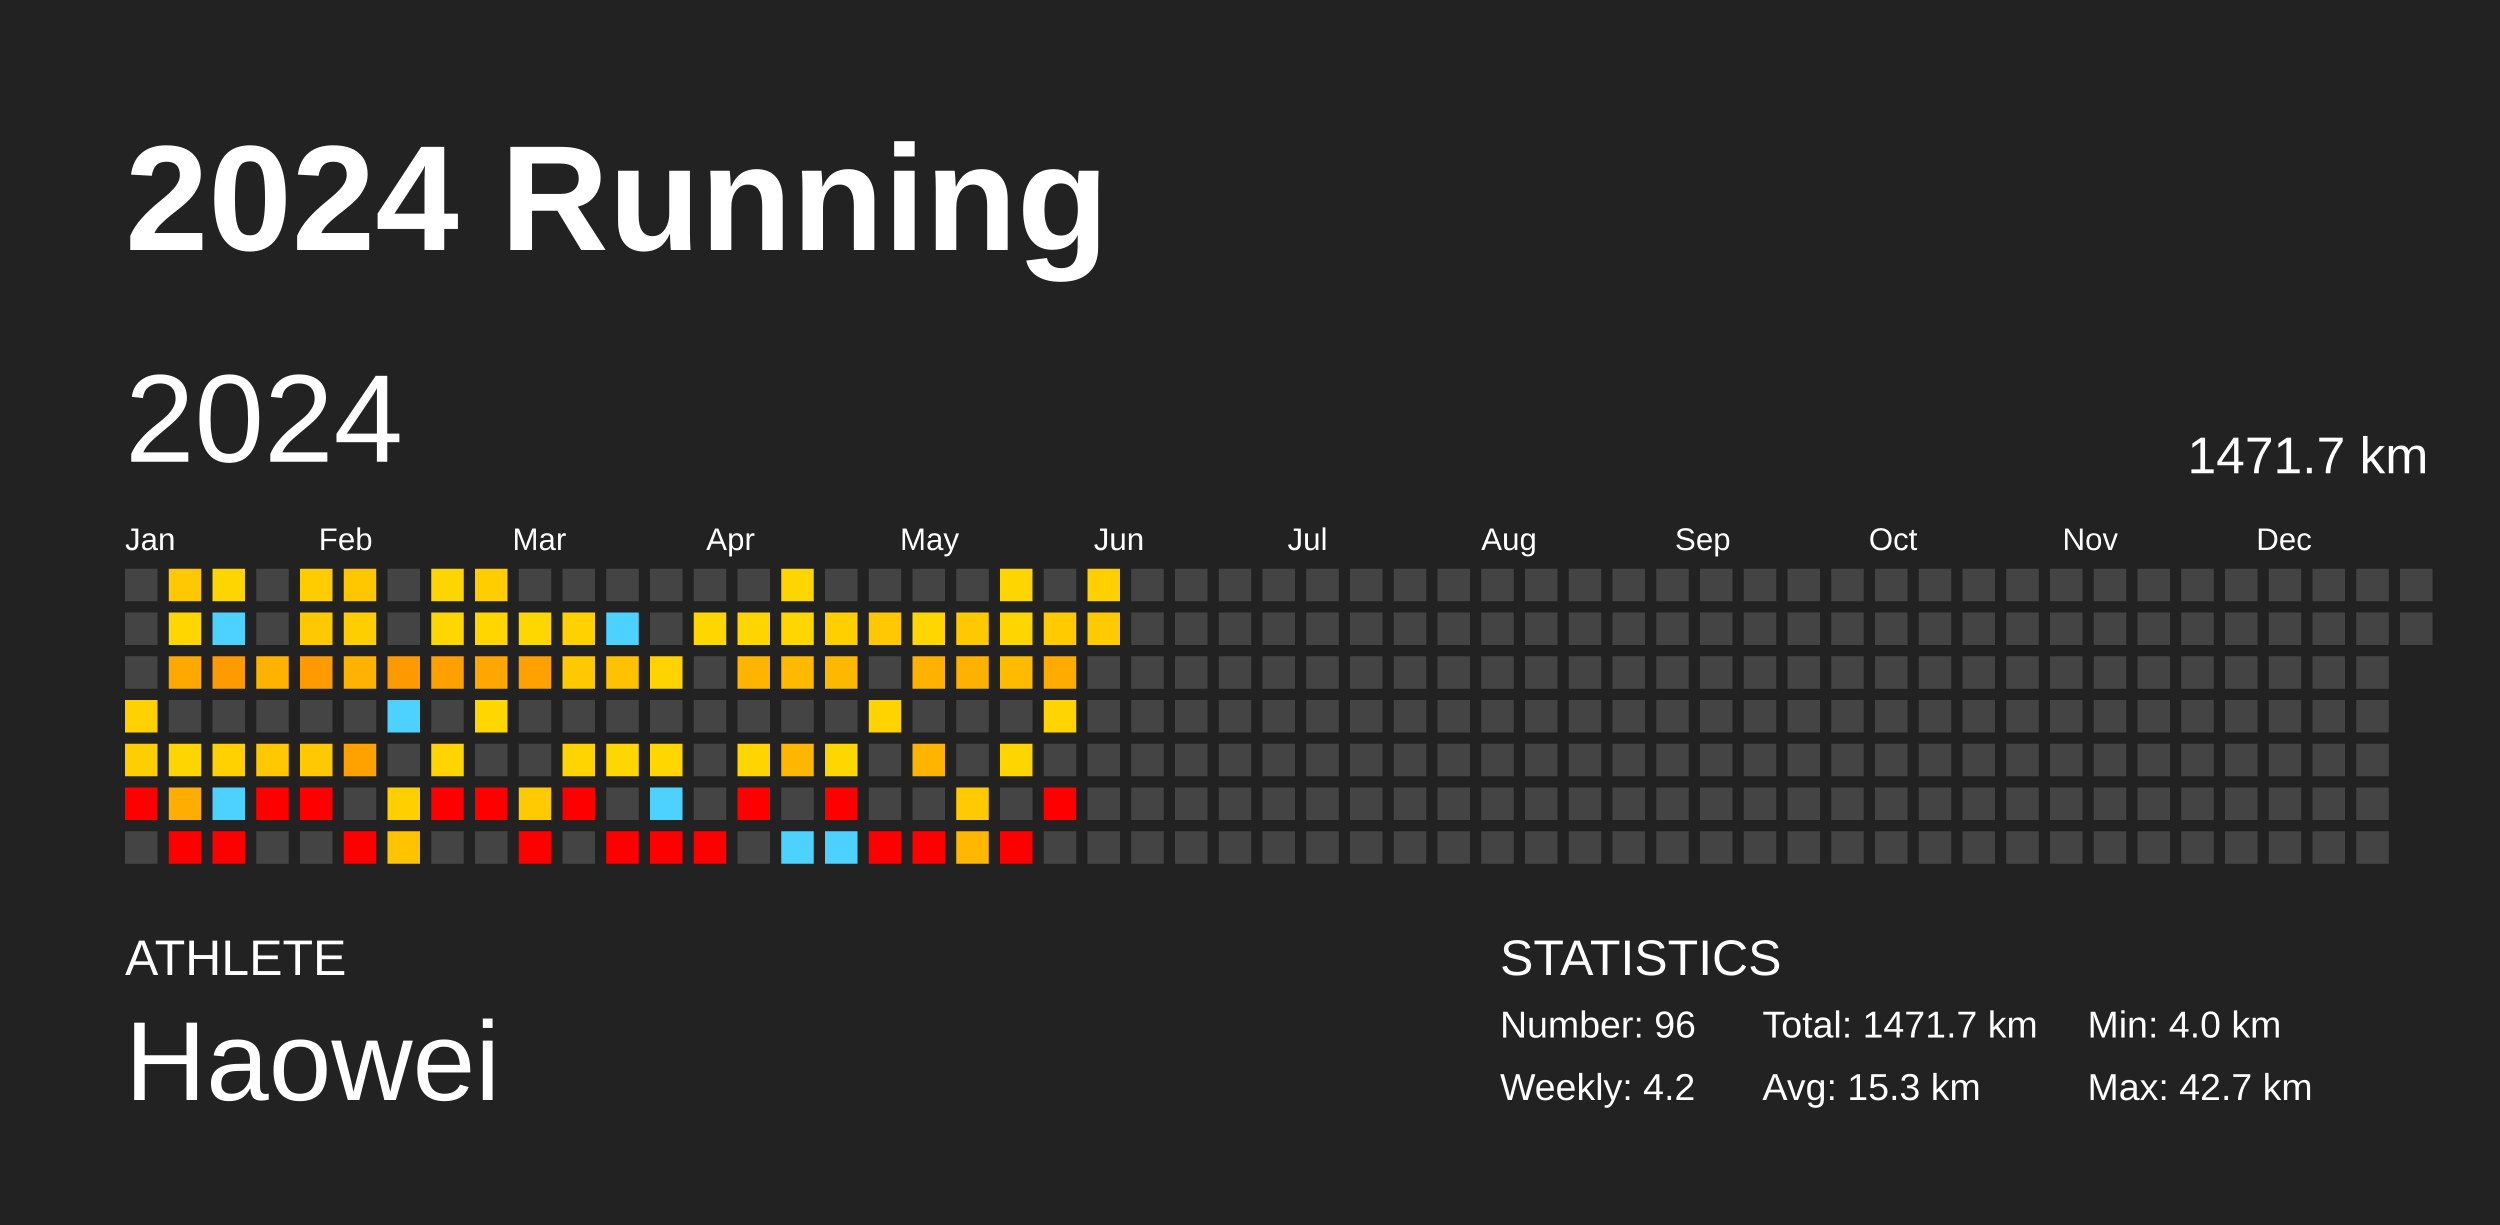
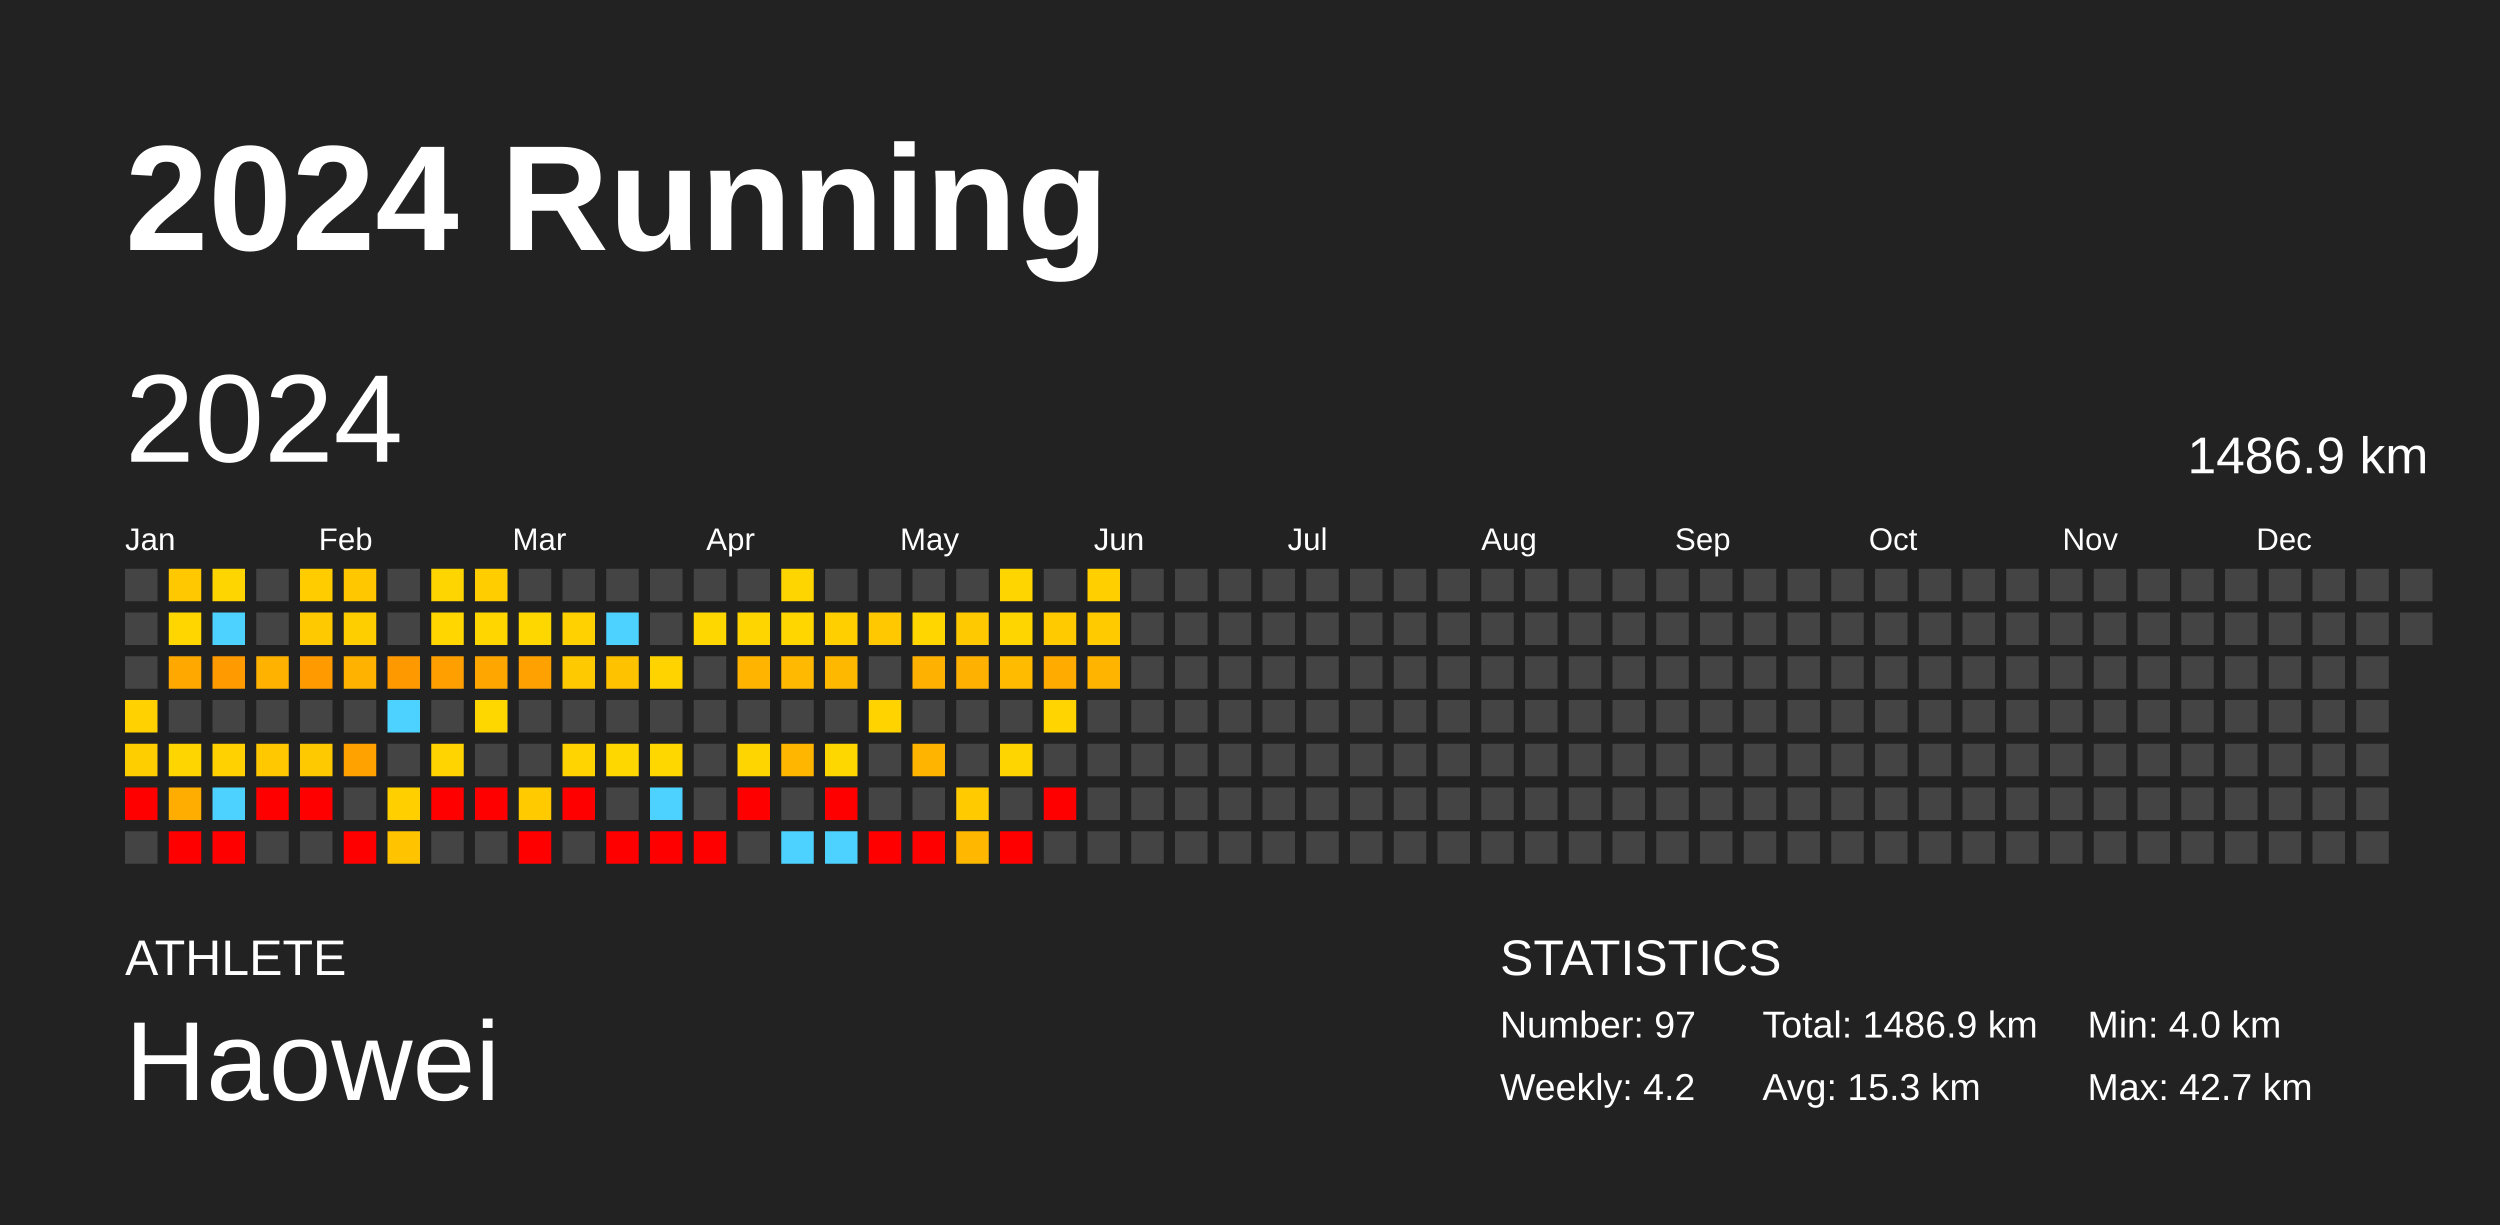
<svg xmlns="http://www.w3.org/2000/svg" baseProfile="full" height="98mm" version="1.1" viewBox="0,0,200,98" width="200mm">
  <defs />
  <rect fill="#222222" height="98" width="200" x="0" y="0" />
  <text fill="#FFFFFF" style="font-size:12px; font-family:Arial; font-weight:bold;" x="10" y="20">2024 Running</text>
  <text fill="#FFFFFF" style="font-size:4px; font-family:Arial" x="10" y="78">ATHLETE</text>
  <text fill="#FFFFFF" style="font-size:9px; font-family:Arial" x="10" y="88">Haowei</text>
  <text fill="#FFFFFF" style="font-size:4px; font-family:Arial" x="120" y="78">STATISTICS</text>
-   <text fill="#FFFFFF" style="font-size:3px; font-family:Arial" x="120" y="83">Number: 96</text>
+   <text fill="#FFFFFF" style="font-size:3px; font-family:Arial" x="120" y="83">Number: 97</text>
  <text fill="#FFFFFF" style="font-size:3px; font-family:Arial" x="120" y="88">Weekly: 4.2</text>
-   <text fill="#FFFFFF" style="font-size:3px; font-family:Arial" x="141" y="83">Total: 1471.7 km</text>
+   <text fill="#FFFFFF" style="font-size:3px; font-family:Arial" x="141" y="83">Total: 1486.9 km</text>
  <text fill="#FFFFFF" style="font-size:3px; font-family:Arial" x="141" y="88">Avg: 15.3 km</text>
  <text fill="#FFFFFF" style="font-size:3px; font-family:Arial" x="167" y="83">Min: 4.0 km</text>
  <text fill="#FFFFFF" style="font-size:3px; font-family:Arial" x="167" y="88">Max: 42.7 km</text>
  <text dominant-baseline="hanging" fill="#FFFFFF" style="font-size:10.0px; font-family:Arial;" x="10" y="30">2024</text>
-   <text dominant-baseline="hanging" fill="#FFFFFF" style="font-size:4.125px; font-family:Arial;" x="175" y="35">1471.7 km</text>
+   <text dominant-baseline="hanging" fill="#FFFFFF" style="font-size:4.125px; font-family:Arial;" x="175" y="35">1486.9 km</text>
  <text fill="#FFFFFF" style="font-size:2.5px; font-family:Arial" x="10.0" y="44">Jan</text>
  <text fill="#FFFFFF" style="font-size:2.5px; font-family:Arial" x="25.5" y="44">Feb</text>
  <text fill="#FFFFFF" style="font-size:2.5px; font-family:Arial" x="41.0" y="44">Mar</text>
  <text fill="#FFFFFF" style="font-size:2.5px; font-family:Arial" x="56.5" y="44">Apr</text>
  <text fill="#FFFFFF" style="font-size:2.5px; font-family:Arial" x="72.0" y="44">May</text>
  <text fill="#FFFFFF" style="font-size:2.5px; font-family:Arial" x="87.5" y="44">Jun</text>
  <text fill="#FFFFFF" style="font-size:2.5px; font-family:Arial" x="103.0" y="44">Jul</text>
  <text fill="#FFFFFF" style="font-size:2.5px; font-family:Arial" x="118.5" y="44">Aug</text>
  <text fill="#FFFFFF" style="font-size:2.5px; font-family:Arial" x="134.0" y="44">Sep</text>
  <text fill="#FFFFFF" style="font-size:2.5px; font-family:Arial" x="149.5" y="44">Oct</text>
  <text fill="#FFFFFF" style="font-size:2.5px; font-family:Arial" x="165.0" y="44">Nov</text>
  <text fill="#FFFFFF" style="font-size:2.5px; font-family:Arial" x="180.5" y="44">Dec</text>
  <rect fill="#444444" height="2.6" width="2.6" x="10.0" y="45.5" />
  <rect fill="#444444" height="2.6" width="2.6" x="10.0" y="49.0" />
  <rect fill="#444444" height="2.6" width="2.6" x="10.0" y="52.5" />
  <rect fill="#ffd100" height="2.6" width="2.6" x="10.0" y="56.0" />
  <rect fill="#ffce00" height="2.6" width="2.6" x="10.0" y="59.5" />
  <rect fill="red" height="2.6" width="2.6" x="10.0" y="63.0" />
  <rect fill="#444444" height="2.6" width="2.6" x="10.0" y="66.5" />
  <rect fill="#ffc800" height="2.6" width="2.6" x="13.5" y="45.5" />
  <rect fill="#ffd600" height="2.6" width="2.6" x="13.5" y="49.0" />
  <rect fill="#ffa800" height="2.6" width="2.6" x="13.5" y="52.5" />
  <rect fill="#444444" height="2.6" width="2.6" x="13.5" y="56.0" />
  <rect fill="#ffd500" height="2.6" width="2.6" x="13.5" y="59.5" />
  <rect fill="#ffad00" height="2.6" width="2.6" x="13.5" y="63.0" />
  <rect fill="red" height="2.6" width="2.6" x="13.5" y="66.5" />
  <rect fill="#ffd500" height="2.6" width="2.6" x="17.0" y="45.5" />
  <rect fill="#4dd2ff" height="2.6" width="2.6" x="17.0" y="49.0" />
  <rect fill="#ff9a00" height="2.6" width="2.6" x="17.0" y="52.5" />
  <rect fill="#444444" height="2.6" width="2.6" x="17.0" y="56.0" />
  <rect fill="#ffd100" height="2.6" width="2.6" x="17.0" y="59.5" />
  <rect fill="#4dd2ff" height="2.6" width="2.6" x="17.0" y="63.0" />
  <rect fill="red" height="2.6" width="2.6" x="17.0" y="66.5" />
  <rect fill="#444444" height="2.6" width="2.6" x="20.5" y="45.5" />
  <rect fill="#444444" height="2.6" width="2.6" x="20.5" y="49.0" />
  <rect fill="#ffb200" height="2.6" width="2.6" x="20.5" y="52.5" />
  <rect fill="#444444" height="2.6" width="2.6" x="20.5" y="56.0" />
  <rect fill="#ffc800" height="2.6" width="2.6" x="20.5" y="59.5" />
  <rect fill="red" height="2.6" width="2.6" x="20.5" y="63.0" />
  <rect fill="#444444" height="2.6" width="2.6" x="20.5" y="66.5" />
  <rect fill="#ffcc00" height="2.6" width="2.6" x="24.0" y="45.5" />
  <rect fill="#ffc900" height="2.6" width="2.6" x="24.0" y="49.0" />
  <rect fill="#ff9b00" height="2.6" width="2.6" x="24.0" y="52.5" />
  <rect fill="#444444" height="2.6" width="2.6" x="24.0" y="56.0" />
  <rect fill="#ffc900" height="2.6" width="2.6" x="24.0" y="59.5" />
  <rect fill="red" height="2.6" width="2.6" x="24.0" y="63.0" />
  <rect fill="#444444" height="2.6" width="2.6" x="24.0" y="66.5" />
  <rect fill="#ffc700" height="2.6" width="2.6" x="27.5" y="45.5" />
  <rect fill="#ffce00" height="2.6" width="2.6" x="27.5" y="49.0" />
  <rect fill="#ffb200" height="2.6" width="2.6" x="27.5" y="52.5" />
  <rect fill="#444444" height="2.6" width="2.6" x="27.5" y="56.0" />
  <rect fill="#ffa200" height="2.6" width="2.6" x="27.5" y="59.5" />
  <rect fill="#444444" height="2.6" width="2.6" x="27.5" y="63.0" />
  <rect fill="red" height="2.6" width="2.6" x="27.5" y="66.5" />
  <rect fill="#444444" height="2.6" width="2.6" x="31.0" y="45.5" />
  <rect fill="#444444" height="2.6" width="2.6" x="31.0" y="49.0" />
  <rect fill="#ff9900" height="2.6" width="2.6" x="31.0" y="52.5" />
  <rect fill="#4dd2ff" height="2.6" width="2.6" x="31.0" y="56.0" />
  <rect fill="#444444" height="2.6" width="2.6" x="31.0" y="59.5" />
  <rect fill="#ffcf00" height="2.6" width="2.6" x="31.0" y="63.0" />
  <rect fill="#ffc300" height="2.6" width="2.6" x="31.0" y="66.5" />
  <rect fill="#ffd500" height="2.6" width="2.6" x="34.5" y="45.5" />
  <rect fill="#ffd600" height="2.6" width="2.6" x="34.5" y="49.0" />
  <rect fill="#ffa000" height="2.6" width="2.6" x="34.5" y="52.5" />
  <rect fill="#444444" height="2.6" width="2.6" x="34.5" y="56.0" />
  <rect fill="#ffd400" height="2.6" width="2.6" x="34.5" y="59.5" />
  <rect fill="red" height="2.6" width="2.6" x="34.5" y="63.0" />
  <rect fill="#444444" height="2.6" width="2.6" x="34.5" y="66.5" />
  <rect fill="#ffcd00" height="2.6" width="2.6" x="38.0" y="45.5" />
  <rect fill="#ffd600" height="2.6" width="2.6" x="38.0" y="49.0" />
  <rect fill="#ffa700" height="2.6" width="2.6" x="38.0" y="52.5" />
  <rect fill="#ffd700" height="2.6" width="2.6" x="38.0" y="56.0" />
  <rect fill="#444444" height="2.6" width="2.6" x="38.0" y="59.5" />
  <rect fill="red" height="2.6" width="2.6" x="38.0" y="63.0" />
  <rect fill="#444444" height="2.6" width="2.6" x="38.0" y="66.5" />
  <rect fill="#444444" height="2.6" width="2.6" x="41.5" y="45.5" />
  <rect fill="#ffd700" height="2.6" width="2.6" x="41.5" y="49.0" />
  <rect fill="#ffa100" height="2.6" width="2.6" x="41.5" y="52.5" />
  <rect fill="#444444" height="2.6" width="2.6" x="41.5" y="56.0" />
  <rect fill="#444444" height="2.6" width="2.6" x="41.5" y="59.5" />
  <rect fill="#ffca00" height="2.6" width="2.6" x="41.5" y="63.0" />
  <rect fill="red" height="2.6" width="2.6" x="41.5" y="66.5" />
  <rect fill="#444444" height="2.6" width="2.6" x="45.0" y="45.5" />
  <rect fill="#ffd100" height="2.6" width="2.6" x="45.0" y="49.0" />
  <rect fill="#ffc900" height="2.6" width="2.6" x="45.0" y="52.5" />
  <rect fill="#444444" height="2.6" width="2.6" x="45.0" y="56.0" />
  <rect fill="#ffd400" height="2.6" width="2.6" x="45.0" y="59.5" />
  <rect fill="red" height="2.6" width="2.6" x="45.0" y="63.0" />
  <rect fill="#444444" height="2.6" width="2.6" x="45.0" y="66.5" />
  <rect fill="#444444" height="2.6" width="2.6" x="48.5" y="45.5" />
  <rect fill="#4dd2ff" height="2.6" width="2.6" x="48.5" y="49.0" />
  <rect fill="#ffc200" height="2.6" width="2.6" x="48.5" y="52.5" />
  <rect fill="#444444" height="2.6" width="2.6" x="48.5" y="56.0" />
  <rect fill="#ffd700" height="2.6" width="2.6" x="48.5" y="59.5" />
  <rect fill="#444444" height="2.6" width="2.6" x="48.5" y="63.0" />
  <rect fill="red" height="2.6" width="2.6" x="48.5" y="66.5" />
  <rect fill="#444444" height="2.6" width="2.6" x="52.0" y="45.5" />
  <rect fill="#444444" height="2.6" width="2.6" x="52.0" y="49.0" />
  <rect fill="#ffd300" height="2.6" width="2.6" x="52.0" y="52.5" />
  <rect fill="#444444" height="2.6" width="2.6" x="52.0" y="56.0" />
  <rect fill="#ffd700" height="2.6" width="2.6" x="52.0" y="59.5" />
  <rect fill="#4dd2ff" height="2.6" width="2.6" x="52.0" y="63.0" />
  <rect fill="red" height="2.6" width="2.6" x="52.0" y="66.5" />
  <rect fill="#444444" height="2.6" width="2.6" x="55.5" y="45.5" />
  <rect fill="#ffd700" height="2.6" width="2.6" x="55.5" y="49.0" />
  <rect fill="#444444" height="2.6" width="2.6" x="55.5" y="52.5" />
  <rect fill="#444444" height="2.6" width="2.6" x="55.5" y="56.0" />
  <rect fill="#444444" height="2.6" width="2.6" x="55.5" y="59.5" />
  <rect fill="#444444" height="2.6" width="2.6" x="55.5" y="63.0" />
  <rect fill="red" height="2.6" width="2.6" x="55.5" y="66.5" />
  <rect fill="#444444" height="2.6" width="2.6" x="59.0" y="45.5" />
  <rect fill="#ffd500" height="2.6" width="2.6" x="59.0" y="49.0" />
  <rect fill="#ffb400" height="2.6" width="2.6" x="59.0" y="52.5" />
  <rect fill="#444444" height="2.6" width="2.6" x="59.0" y="56.0" />
  <rect fill="#ffd500" height="2.6" width="2.6" x="59.0" y="59.5" />
  <rect fill="red" height="2.6" width="2.6" x="59.0" y="63.0" />
  <rect fill="#444444" height="2.6" width="2.6" x="59.0" y="66.5" />
  <rect fill="#ffd500" height="2.6" width="2.6" x="62.5" y="45.5" />
  <rect fill="#ffd600" height="2.6" width="2.6" x="62.5" y="49.0" />
  <rect fill="#ffb900" height="2.6" width="2.6" x="62.5" y="52.5" />
  <rect fill="#444444" height="2.6" width="2.6" x="62.5" y="56.0" />
  <rect fill="#ffb600" height="2.6" width="2.6" x="62.5" y="59.5" />
  <rect fill="#444444" height="2.6" width="2.6" x="62.5" y="63.0" />
  <rect fill="#4dd2ff" height="2.6" width="2.6" x="62.5" y="66.5" />
  <rect fill="#444444" height="2.6" width="2.6" x="66.0" y="45.5" />
  <rect fill="#ffcf00" height="2.6" width="2.6" x="66.0" y="49.0" />
  <rect fill="#ffb800" height="2.6" width="2.6" x="66.0" y="52.5" />
  <rect fill="#444444" height="2.6" width="2.6" x="66.0" y="56.0" />
  <rect fill="#ffd700" height="2.6" width="2.6" x="66.0" y="59.5" />
  <rect fill="red" height="2.6" width="2.6" x="66.0" y="63.0" />
  <rect fill="#4dd2ff" height="2.6" width="2.6" x="66.0" y="66.5" />
  <rect fill="#444444" height="2.6" width="2.6" x="69.5" y="45.5" />
  <rect fill="#ffc800" height="2.6" width="2.6" x="69.5" y="49.0" />
  <rect fill="#444444" height="2.6" width="2.6" x="69.5" y="52.5" />
  <rect fill="#ffd300" height="2.6" width="2.6" x="69.5" y="56.0" />
  <rect fill="#444444" height="2.6" width="2.6" x="69.5" y="59.5" />
  <rect fill="#444444" height="2.6" width="2.6" x="69.5" y="63.0" />
  <rect fill="red" height="2.6" width="2.6" x="69.5" y="66.5" />
  <rect fill="#444444" height="2.6" width="2.6" x="73.0" y="45.5" />
  <rect fill="#ffd600" height="2.6" width="2.6" x="73.0" y="49.0" />
  <rect fill="#ffb100" height="2.6" width="2.6" x="73.0" y="52.5" />
  <rect fill="#444444" height="2.6" width="2.6" x="73.0" y="56.0" />
  <rect fill="#ffb500" height="2.6" width="2.6" x="73.0" y="59.5" />
  <rect fill="#444444" height="2.6" width="2.6" x="73.0" y="63.0" />
  <rect fill="red" height="2.6" width="2.6" x="73.0" y="66.5" />
  <rect fill="#444444" height="2.6" width="2.6" x="76.5" y="45.5" />
  <rect fill="#ffc900" height="2.6" width="2.6" x="76.5" y="49.0" />
  <rect fill="#ffb100" height="2.6" width="2.6" x="76.5" y="52.5" />
  <rect fill="#444444" height="2.6" width="2.6" x="76.5" y="56.0" />
  <rect fill="#444444" height="2.6" width="2.6" x="76.5" y="59.5" />
  <rect fill="#ffca00" height="2.6" width="2.6" x="76.5" y="63.0" />
  <rect fill="#ffb700" height="2.6" width="2.6" x="76.5" y="66.5" />
  <rect fill="#ffd500" height="2.6" width="2.6" x="80.0" y="45.5" />
  <rect fill="#ffd500" height="2.6" width="2.6" x="80.0" y="49.0" />
  <rect fill="#ffbb00" height="2.6" width="2.6" x="80.0" y="52.5" />
  <rect fill="#444444" height="2.6" width="2.6" x="80.0" y="56.0" />
  <rect fill="#ffd500" height="2.6" width="2.6" x="80.0" y="59.5" />
  <rect fill="#444444" height="2.6" width="2.6" x="80.0" y="63.0" />
  <rect fill="red" height="2.6" width="2.6" x="80.0" y="66.5" />
  <rect fill="#444444" height="2.6" width="2.6" x="83.5" y="45.5" />
  <rect fill="#ffca00" height="2.6" width="2.6" x="83.5" y="49.0" />
  <rect fill="#ffab00" height="2.6" width="2.6" x="83.5" y="52.5" />
  <rect fill="#ffd400" height="2.6" width="2.6" x="83.5" y="56.0" />
  <rect fill="#444444" height="2.6" width="2.6" x="83.5" y="59.5" />
  <rect fill="red" height="2.6" width="2.6" x="83.5" y="63.0" />
  <rect fill="#444444" height="2.6" width="2.6" x="83.5" y="66.5" />
  <rect fill="#ffcf00" height="2.6" width="2.6" x="87.0" y="45.5" />
  <rect fill="#ffca00" height="2.6" width="2.6" x="87.0" y="49.0" />
-   <rect fill="#444444" height="2.6" width="2.6" x="87.0" y="52.5" />
+   <rect fill="#ffb500" height="2.6" width="2.6" x="87.0" y="52.5" />
  <rect fill="#444444" height="2.6" width="2.6" x="87.0" y="56.0" />
  <rect fill="#444444" height="2.6" width="2.6" x="87.0" y="59.5" />
  <rect fill="#444444" height="2.6" width="2.6" x="87.0" y="63.0" />
  <rect fill="#444444" height="2.6" width="2.6" x="87.0" y="66.5" />
  <rect fill="#444444" height="2.6" width="2.6" x="90.5" y="45.5" />
  <rect fill="#444444" height="2.6" width="2.6" x="90.5" y="49.0" />
  <rect fill="#444444" height="2.6" width="2.6" x="90.5" y="52.5" />
  <rect fill="#444444" height="2.6" width="2.6" x="90.5" y="56.0" />
  <rect fill="#444444" height="2.6" width="2.6" x="90.5" y="59.5" />
  <rect fill="#444444" height="2.6" width="2.6" x="90.5" y="63.0" />
  <rect fill="#444444" height="2.6" width="2.6" x="90.5" y="66.5" />
  <rect fill="#444444" height="2.6" width="2.6" x="94.0" y="45.5" />
  <rect fill="#444444" height="2.6" width="2.6" x="94.0" y="49.0" />
  <rect fill="#444444" height="2.6" width="2.6" x="94.0" y="52.5" />
  <rect fill="#444444" height="2.6" width="2.6" x="94.0" y="56.0" />
  <rect fill="#444444" height="2.6" width="2.6" x="94.0" y="59.5" />
  <rect fill="#444444" height="2.6" width="2.6" x="94.0" y="63.0" />
  <rect fill="#444444" height="2.6" width="2.6" x="94.0" y="66.5" />
  <rect fill="#444444" height="2.6" width="2.6" x="97.5" y="45.5" />
  <rect fill="#444444" height="2.6" width="2.6" x="97.5" y="49.0" />
  <rect fill="#444444" height="2.6" width="2.6" x="97.5" y="52.5" />
  <rect fill="#444444" height="2.6" width="2.6" x="97.5" y="56.0" />
  <rect fill="#444444" height="2.6" width="2.6" x="97.5" y="59.5" />
  <rect fill="#444444" height="2.6" width="2.6" x="97.5" y="63.0" />
  <rect fill="#444444" height="2.6" width="2.6" x="97.5" y="66.5" />
  <rect fill="#444444" height="2.6" width="2.6" x="101.0" y="45.5" />
  <rect fill="#444444" height="2.6" width="2.6" x="101.0" y="49.0" />
  <rect fill="#444444" height="2.6" width="2.6" x="101.0" y="52.5" />
  <rect fill="#444444" height="2.6" width="2.6" x="101.0" y="56.0" />
  <rect fill="#444444" height="2.6" width="2.6" x="101.0" y="59.5" />
  <rect fill="#444444" height="2.6" width="2.6" x="101.0" y="63.0" />
  <rect fill="#444444" height="2.6" width="2.6" x="101.0" y="66.5" />
  <rect fill="#444444" height="2.6" width="2.6" x="104.5" y="45.5" />
  <rect fill="#444444" height="2.6" width="2.6" x="104.5" y="49.0" />
  <rect fill="#444444" height="2.6" width="2.6" x="104.5" y="52.5" />
  <rect fill="#444444" height="2.6" width="2.6" x="104.5" y="56.0" />
  <rect fill="#444444" height="2.6" width="2.6" x="104.5" y="59.5" />
  <rect fill="#444444" height="2.6" width="2.6" x="104.5" y="63.0" />
  <rect fill="#444444" height="2.6" width="2.6" x="104.5" y="66.5" />
  <rect fill="#444444" height="2.6" width="2.6" x="108.0" y="45.5" />
  <rect fill="#444444" height="2.6" width="2.6" x="108.0" y="49.0" />
  <rect fill="#444444" height="2.6" width="2.6" x="108.0" y="52.5" />
  <rect fill="#444444" height="2.6" width="2.6" x="108.0" y="56.0" />
  <rect fill="#444444" height="2.6" width="2.6" x="108.0" y="59.5" />
  <rect fill="#444444" height="2.6" width="2.6" x="108.0" y="63.0" />
  <rect fill="#444444" height="2.6" width="2.6" x="108.0" y="66.5" />
  <rect fill="#444444" height="2.6" width="2.6" x="111.5" y="45.5" />
  <rect fill="#444444" height="2.6" width="2.6" x="111.5" y="49.0" />
  <rect fill="#444444" height="2.6" width="2.6" x="111.5" y="52.5" />
  <rect fill="#444444" height="2.6" width="2.6" x="111.5" y="56.0" />
  <rect fill="#444444" height="2.6" width="2.6" x="111.5" y="59.5" />
  <rect fill="#444444" height="2.6" width="2.6" x="111.5" y="63.0" />
  <rect fill="#444444" height="2.6" width="2.6" x="111.5" y="66.5" />
  <rect fill="#444444" height="2.6" width="2.6" x="115.0" y="45.5" />
  <rect fill="#444444" height="2.6" width="2.6" x="115.0" y="49.0" />
  <rect fill="#444444" height="2.6" width="2.6" x="115.0" y="52.5" />
  <rect fill="#444444" height="2.6" width="2.6" x="115.0" y="56.0" />
  <rect fill="#444444" height="2.6" width="2.6" x="115.0" y="59.5" />
  <rect fill="#444444" height="2.6" width="2.6" x="115.0" y="63.0" />
  <rect fill="#444444" height="2.6" width="2.6" x="115.0" y="66.5" />
  <rect fill="#444444" height="2.6" width="2.6" x="118.5" y="45.5" />
  <rect fill="#444444" height="2.6" width="2.6" x="118.5" y="49.0" />
  <rect fill="#444444" height="2.6" width="2.6" x="118.5" y="52.5" />
  <rect fill="#444444" height="2.6" width="2.6" x="118.5" y="56.0" />
  <rect fill="#444444" height="2.6" width="2.6" x="118.5" y="59.5" />
  <rect fill="#444444" height="2.6" width="2.6" x="118.5" y="63.0" />
  <rect fill="#444444" height="2.6" width="2.6" x="118.5" y="66.5" />
  <rect fill="#444444" height="2.6" width="2.6" x="122.0" y="45.5" />
  <rect fill="#444444" height="2.6" width="2.6" x="122.0" y="49.0" />
  <rect fill="#444444" height="2.6" width="2.6" x="122.0" y="52.5" />
  <rect fill="#444444" height="2.6" width="2.6" x="122.0" y="56.0" />
  <rect fill="#444444" height="2.6" width="2.6" x="122.0" y="59.5" />
  <rect fill="#444444" height="2.6" width="2.6" x="122.0" y="63.0" />
  <rect fill="#444444" height="2.6" width="2.6" x="122.0" y="66.5" />
  <rect fill="#444444" height="2.6" width="2.6" x="125.5" y="45.5" />
  <rect fill="#444444" height="2.6" width="2.6" x="125.5" y="49.0" />
  <rect fill="#444444" height="2.6" width="2.6" x="125.5" y="52.5" />
  <rect fill="#444444" height="2.6" width="2.6" x="125.5" y="56.0" />
  <rect fill="#444444" height="2.6" width="2.6" x="125.5" y="59.5" />
  <rect fill="#444444" height="2.6" width="2.6" x="125.5" y="63.0" />
  <rect fill="#444444" height="2.6" width="2.6" x="125.5" y="66.5" />
  <rect fill="#444444" height="2.6" width="2.6" x="129.0" y="45.5" />
  <rect fill="#444444" height="2.6" width="2.6" x="129.0" y="49.0" />
  <rect fill="#444444" height="2.6" width="2.6" x="129.0" y="52.5" />
  <rect fill="#444444" height="2.6" width="2.6" x="129.0" y="56.0" />
  <rect fill="#444444" height="2.6" width="2.6" x="129.0" y="59.5" />
  <rect fill="#444444" height="2.6" width="2.6" x="129.0" y="63.0" />
  <rect fill="#444444" height="2.6" width="2.6" x="129.0" y="66.5" />
  <rect fill="#444444" height="2.6" width="2.6" x="132.5" y="45.5" />
  <rect fill="#444444" height="2.6" width="2.6" x="132.5" y="49.0" />
  <rect fill="#444444" height="2.6" width="2.6" x="132.5" y="52.5" />
  <rect fill="#444444" height="2.6" width="2.6" x="132.5" y="56.0" />
  <rect fill="#444444" height="2.6" width="2.6" x="132.5" y="59.5" />
  <rect fill="#444444" height="2.6" width="2.6" x="132.5" y="63.0" />
  <rect fill="#444444" height="2.6" width="2.6" x="132.5" y="66.5" />
  <rect fill="#444444" height="2.6" width="2.6" x="136.0" y="45.5" />
  <rect fill="#444444" height="2.6" width="2.6" x="136.0" y="49.0" />
  <rect fill="#444444" height="2.6" width="2.6" x="136.0" y="52.5" />
  <rect fill="#444444" height="2.6" width="2.6" x="136.0" y="56.0" />
  <rect fill="#444444" height="2.6" width="2.6" x="136.0" y="59.5" />
  <rect fill="#444444" height="2.6" width="2.6" x="136.0" y="63.0" />
  <rect fill="#444444" height="2.6" width="2.6" x="136.0" y="66.5" />
  <rect fill="#444444" height="2.6" width="2.6" x="139.5" y="45.5" />
  <rect fill="#444444" height="2.6" width="2.6" x="139.5" y="49.0" />
  <rect fill="#444444" height="2.6" width="2.6" x="139.5" y="52.5" />
  <rect fill="#444444" height="2.6" width="2.6" x="139.5" y="56.0" />
  <rect fill="#444444" height="2.6" width="2.6" x="139.5" y="59.5" />
  <rect fill="#444444" height="2.6" width="2.6" x="139.5" y="63.0" />
  <rect fill="#444444" height="2.6" width="2.6" x="139.5" y="66.5" />
  <rect fill="#444444" height="2.6" width="2.6" x="143.0" y="45.5" />
  <rect fill="#444444" height="2.6" width="2.6" x="143.0" y="49.0" />
  <rect fill="#444444" height="2.6" width="2.6" x="143.0" y="52.5" />
  <rect fill="#444444" height="2.6" width="2.6" x="143.0" y="56.0" />
  <rect fill="#444444" height="2.6" width="2.6" x="143.0" y="59.5" />
  <rect fill="#444444" height="2.6" width="2.6" x="143.0" y="63.0" />
  <rect fill="#444444" height="2.6" width="2.6" x="143.0" y="66.5" />
  <rect fill="#444444" height="2.6" width="2.6" x="146.5" y="45.5" />
  <rect fill="#444444" height="2.6" width="2.6" x="146.5" y="49.0" />
  <rect fill="#444444" height="2.6" width="2.6" x="146.5" y="52.5" />
  <rect fill="#444444" height="2.6" width="2.6" x="146.5" y="56.0" />
  <rect fill="#444444" height="2.6" width="2.6" x="146.5" y="59.5" />
  <rect fill="#444444" height="2.6" width="2.6" x="146.5" y="63.0" />
  <rect fill="#444444" height="2.6" width="2.6" x="146.5" y="66.5" />
  <rect fill="#444444" height="2.6" width="2.6" x="150.0" y="45.5" />
  <rect fill="#444444" height="2.6" width="2.6" x="150.0" y="49.0" />
  <rect fill="#444444" height="2.6" width="2.6" x="150.0" y="52.5" />
  <rect fill="#444444" height="2.6" width="2.6" x="150.0" y="56.0" />
  <rect fill="#444444" height="2.6" width="2.6" x="150.0" y="59.5" />
  <rect fill="#444444" height="2.6" width="2.6" x="150.0" y="63.0" />
  <rect fill="#444444" height="2.6" width="2.6" x="150.0" y="66.5" />
  <rect fill="#444444" height="2.6" width="2.6" x="153.5" y="45.5" />
  <rect fill="#444444" height="2.6" width="2.6" x="153.5" y="49.0" />
  <rect fill="#444444" height="2.6" width="2.6" x="153.5" y="52.5" />
  <rect fill="#444444" height="2.6" width="2.6" x="153.5" y="56.0" />
  <rect fill="#444444" height="2.6" width="2.6" x="153.5" y="59.5" />
  <rect fill="#444444" height="2.6" width="2.6" x="153.5" y="63.0" />
  <rect fill="#444444" height="2.6" width="2.6" x="153.5" y="66.5" />
  <rect fill="#444444" height="2.6" width="2.6" x="157.0" y="45.5" />
  <rect fill="#444444" height="2.6" width="2.6" x="157.0" y="49.0" />
  <rect fill="#444444" height="2.6" width="2.6" x="157.0" y="52.5" />
  <rect fill="#444444" height="2.6" width="2.6" x="157.0" y="56.0" />
  <rect fill="#444444" height="2.6" width="2.6" x="157.0" y="59.5" />
  <rect fill="#444444" height="2.6" width="2.6" x="157.0" y="63.0" />
  <rect fill="#444444" height="2.6" width="2.6" x="157.0" y="66.5" />
  <rect fill="#444444" height="2.6" width="2.6" x="160.5" y="45.5" />
  <rect fill="#444444" height="2.6" width="2.6" x="160.5" y="49.0" />
  <rect fill="#444444" height="2.6" width="2.6" x="160.5" y="52.5" />
  <rect fill="#444444" height="2.6" width="2.6" x="160.5" y="56.0" />
  <rect fill="#444444" height="2.6" width="2.6" x="160.5" y="59.5" />
  <rect fill="#444444" height="2.6" width="2.6" x="160.5" y="63.0" />
  <rect fill="#444444" height="2.6" width="2.6" x="160.5" y="66.5" />
  <rect fill="#444444" height="2.6" width="2.6" x="164.0" y="45.5" />
  <rect fill="#444444" height="2.6" width="2.6" x="164.0" y="49.0" />
  <rect fill="#444444" height="2.6" width="2.6" x="164.0" y="52.5" />
  <rect fill="#444444" height="2.6" width="2.6" x="164.0" y="56.0" />
  <rect fill="#444444" height="2.6" width="2.6" x="164.0" y="59.5" />
  <rect fill="#444444" height="2.6" width="2.6" x="164.0" y="63.0" />
  <rect fill="#444444" height="2.6" width="2.6" x="164.0" y="66.5" />
  <rect fill="#444444" height="2.6" width="2.6" x="167.5" y="45.5" />
  <rect fill="#444444" height="2.6" width="2.6" x="167.5" y="49.0" />
  <rect fill="#444444" height="2.6" width="2.6" x="167.5" y="52.5" />
  <rect fill="#444444" height="2.6" width="2.6" x="167.5" y="56.0" />
  <rect fill="#444444" height="2.6" width="2.6" x="167.5" y="59.5" />
  <rect fill="#444444" height="2.6" width="2.6" x="167.5" y="63.0" />
  <rect fill="#444444" height="2.6" width="2.6" x="167.5" y="66.5" />
  <rect fill="#444444" height="2.6" width="2.6" x="171.0" y="45.5" />
  <rect fill="#444444" height="2.6" width="2.6" x="171.0" y="49.0" />
  <rect fill="#444444" height="2.6" width="2.6" x="171.0" y="52.5" />
  <rect fill="#444444" height="2.6" width="2.6" x="171.0" y="56.0" />
  <rect fill="#444444" height="2.6" width="2.6" x="171.0" y="59.5" />
  <rect fill="#444444" height="2.6" width="2.6" x="171.0" y="63.0" />
  <rect fill="#444444" height="2.6" width="2.6" x="171.0" y="66.5" />
  <rect fill="#444444" height="2.6" width="2.6" x="174.5" y="45.5" />
  <rect fill="#444444" height="2.6" width="2.6" x="174.5" y="49.0" />
  <rect fill="#444444" height="2.6" width="2.6" x="174.5" y="52.5" />
  <rect fill="#444444" height="2.6" width="2.6" x="174.5" y="56.0" />
  <rect fill="#444444" height="2.6" width="2.6" x="174.5" y="59.5" />
  <rect fill="#444444" height="2.6" width="2.6" x="174.5" y="63.0" />
  <rect fill="#444444" height="2.6" width="2.6" x="174.5" y="66.5" />
  <rect fill="#444444" height="2.6" width="2.6" x="178.0" y="45.5" />
  <rect fill="#444444" height="2.6" width="2.6" x="178.0" y="49.0" />
  <rect fill="#444444" height="2.6" width="2.6" x="178.0" y="52.5" />
  <rect fill="#444444" height="2.6" width="2.6" x="178.0" y="56.0" />
  <rect fill="#444444" height="2.6" width="2.6" x="178.0" y="59.5" />
  <rect fill="#444444" height="2.6" width="2.6" x="178.0" y="63.0" />
  <rect fill="#444444" height="2.6" width="2.6" x="178.0" y="66.5" />
  <rect fill="#444444" height="2.6" width="2.6" x="181.5" y="45.5" />
  <rect fill="#444444" height="2.6" width="2.6" x="181.5" y="49.0" />
  <rect fill="#444444" height="2.6" width="2.6" x="181.5" y="52.5" />
  <rect fill="#444444" height="2.6" width="2.6" x="181.5" y="56.0" />
  <rect fill="#444444" height="2.6" width="2.6" x="181.5" y="59.5" />
  <rect fill="#444444" height="2.6" width="2.6" x="181.5" y="63.0" />
  <rect fill="#444444" height="2.6" width="2.6" x="181.5" y="66.5" />
  <rect fill="#444444" height="2.6" width="2.6" x="185.0" y="45.5" />
  <rect fill="#444444" height="2.6" width="2.6" x="185.0" y="49.0" />
  <rect fill="#444444" height="2.6" width="2.6" x="185.0" y="52.5" />
  <rect fill="#444444" height="2.6" width="2.6" x="185.0" y="56.0" />
  <rect fill="#444444" height="2.6" width="2.6" x="185.0" y="59.5" />
  <rect fill="#444444" height="2.6" width="2.6" x="185.0" y="63.0" />
  <rect fill="#444444" height="2.6" width="2.6" x="185.0" y="66.5" />
  <rect fill="#444444" height="2.6" width="2.6" x="188.5" y="45.5" />
  <rect fill="#444444" height="2.6" width="2.6" x="188.5" y="49.0" />
  <rect fill="#444444" height="2.6" width="2.6" x="188.5" y="52.5" />
  <rect fill="#444444" height="2.6" width="2.6" x="188.5" y="56.0" />
  <rect fill="#444444" height="2.6" width="2.6" x="188.5" y="59.5" />
  <rect fill="#444444" height="2.6" width="2.6" x="188.5" y="63.0" />
  <rect fill="#444444" height="2.6" width="2.6" x="188.5" y="66.5" />
  <rect fill="#444444" height="2.6" width="2.6" x="192.0" y="45.5" />
  <rect fill="#444444" height="2.6" width="2.6" x="192.0" y="49.0" />
</svg>
